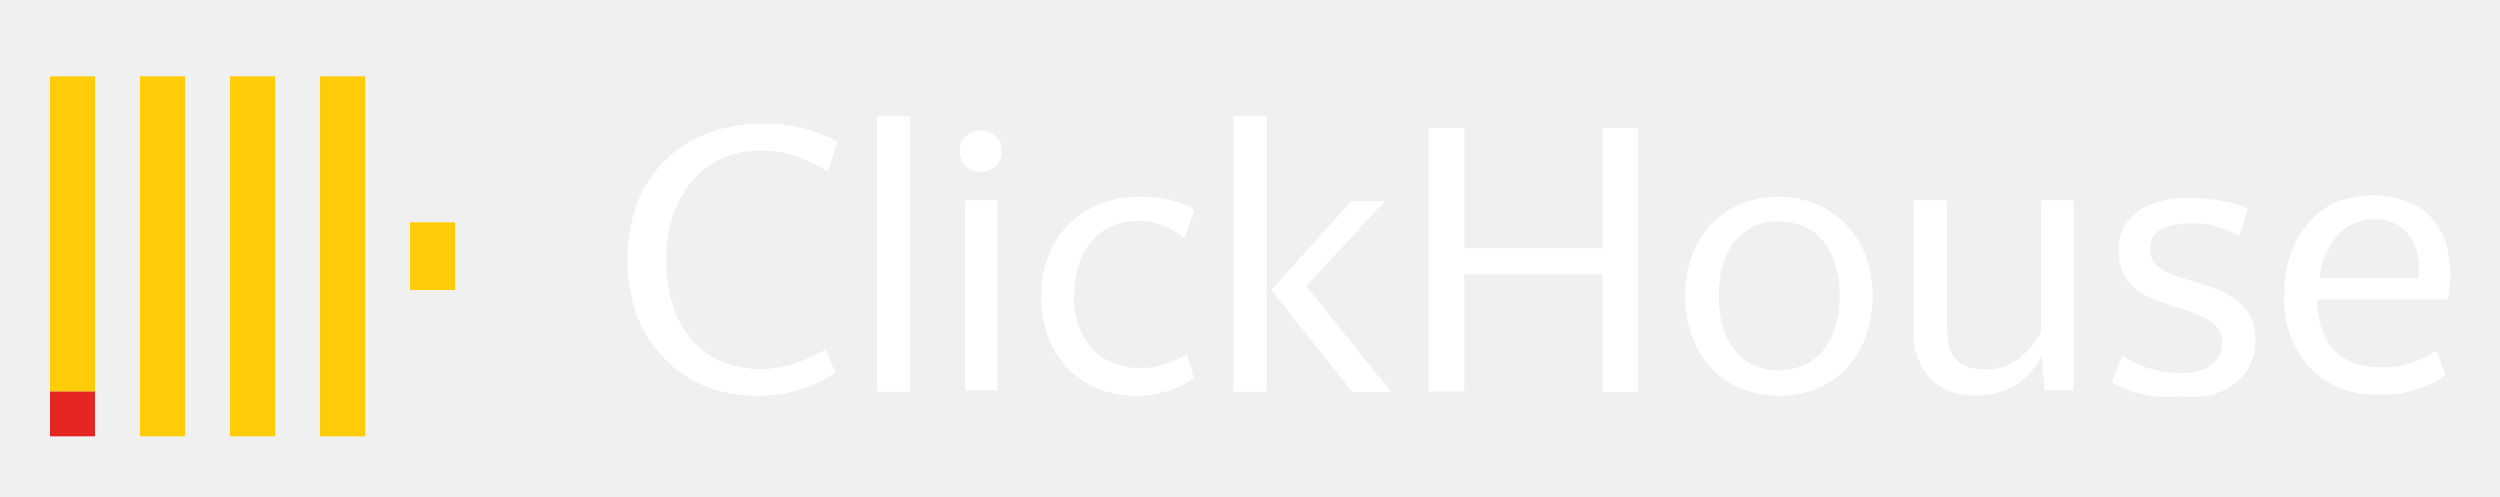
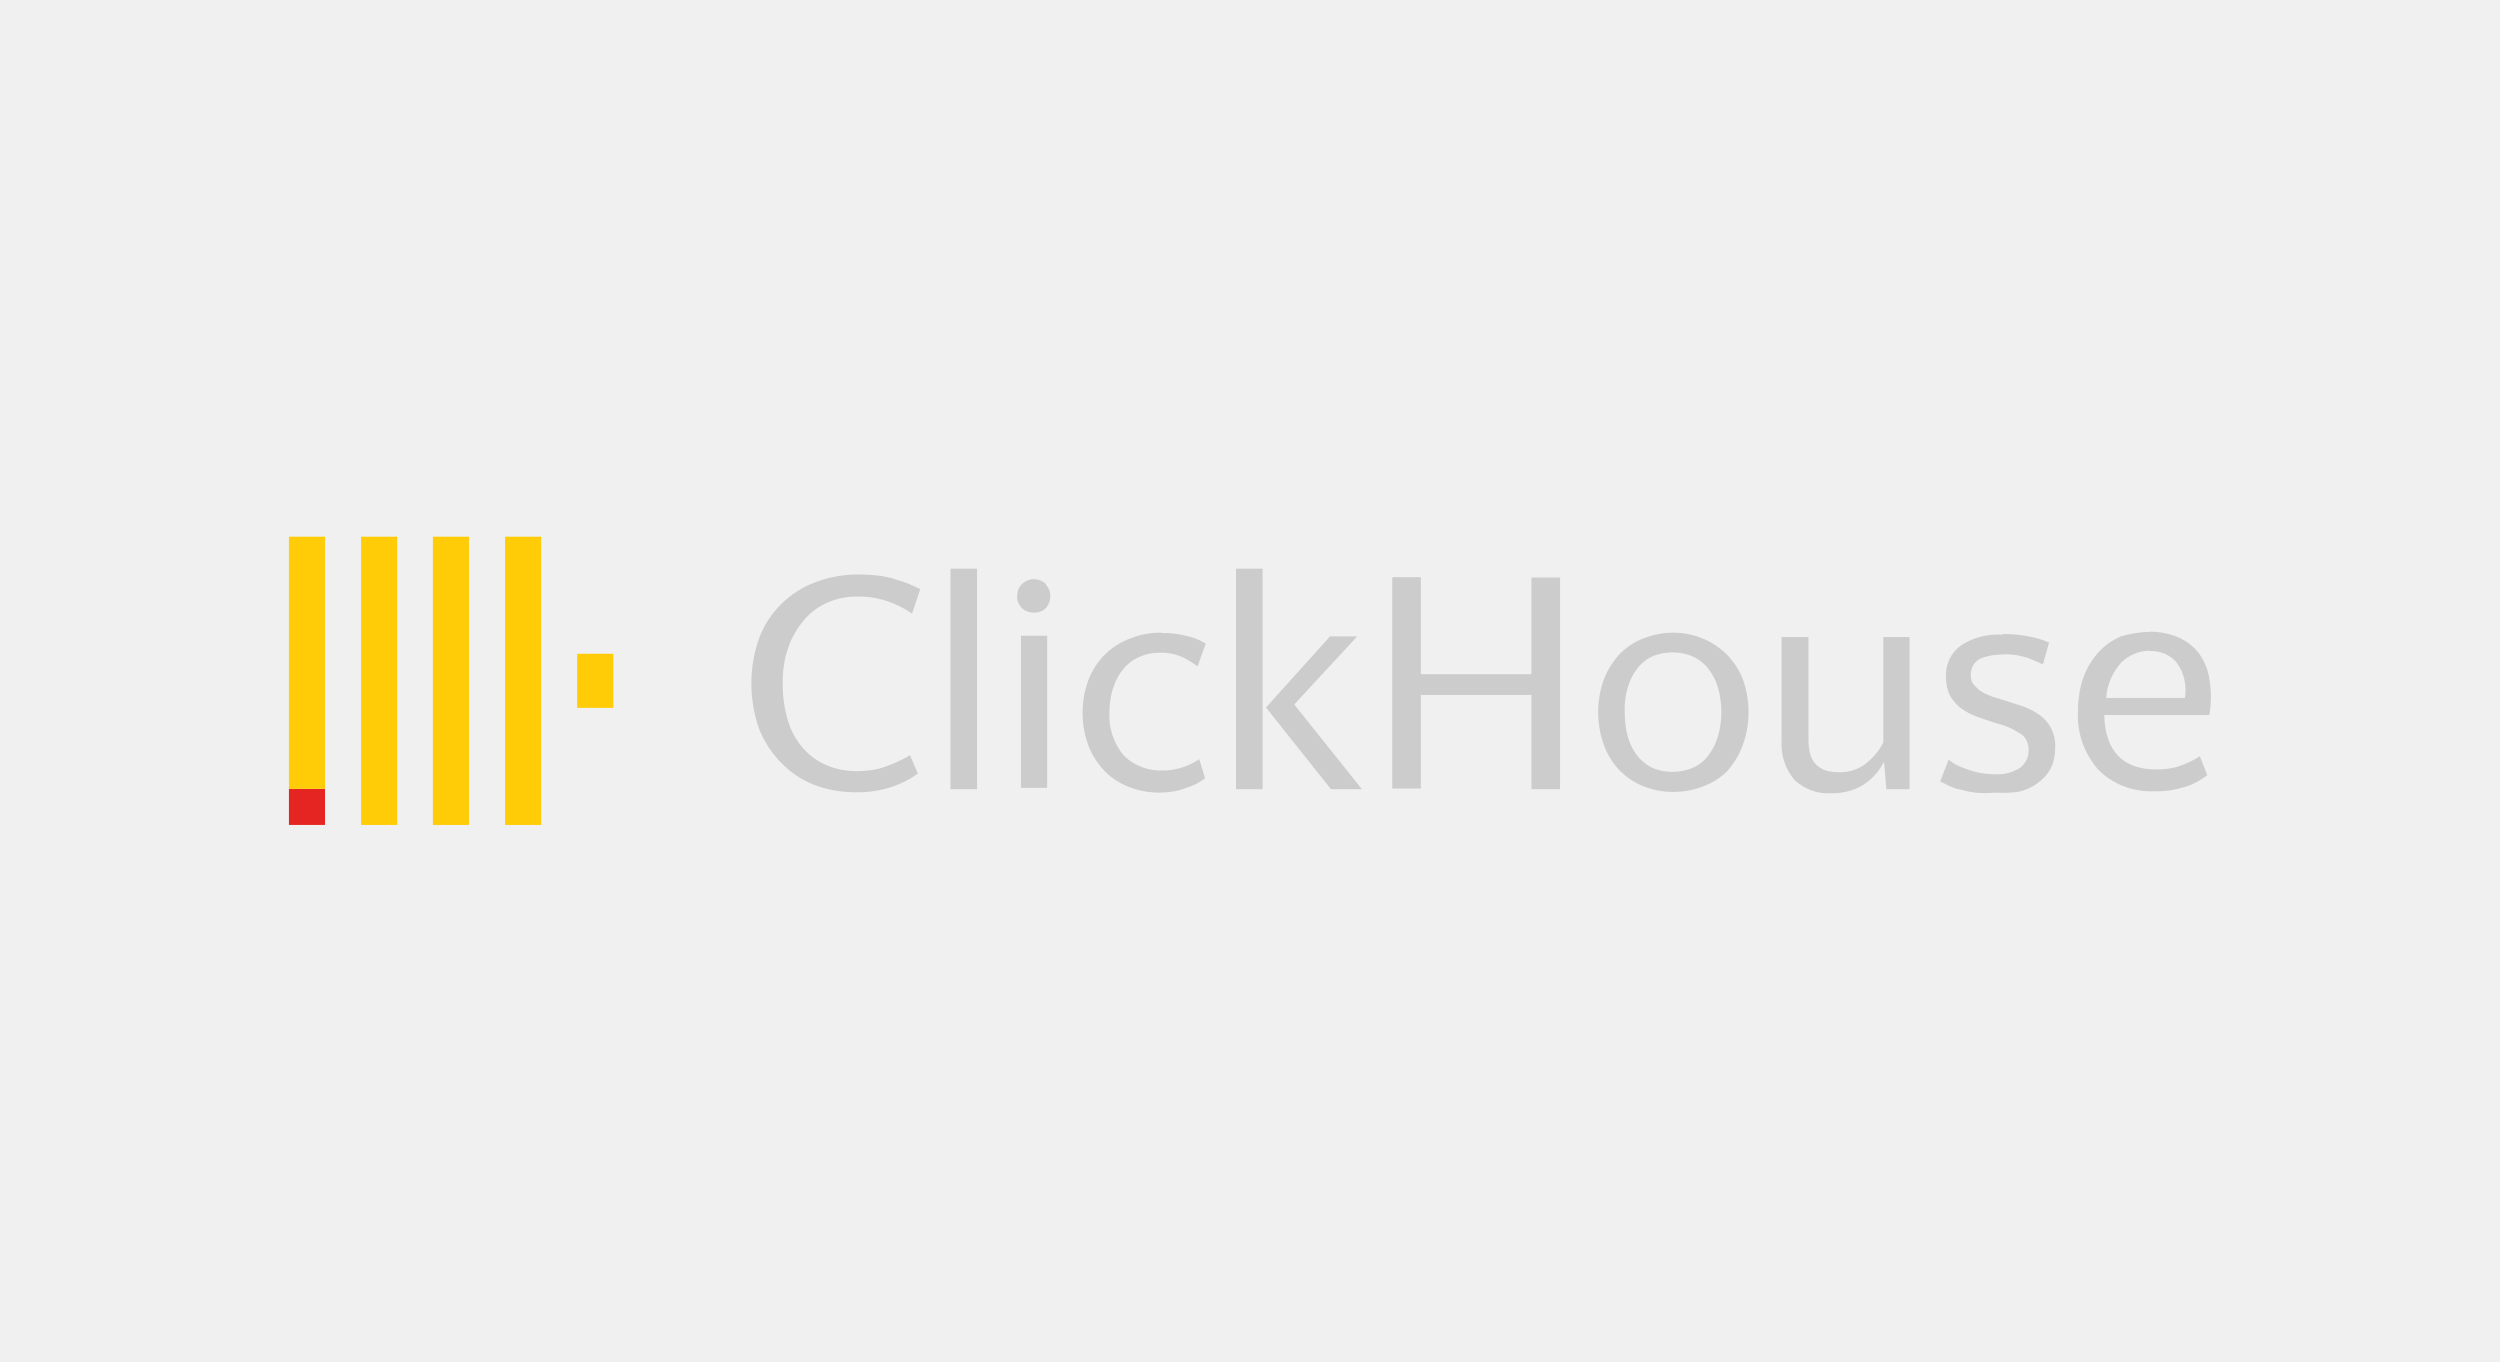
- <svg xmlns="http://www.w3.org/2000/svg" xmlns:xlink="http://www.w3.org/1999/xlink" version="1.1" id="Layer_1" x="0px" y="0px" viewBox="0 0 750 149" style="enable-background:new 0 0 750 149;" xml:space="preserve">
-   <style type="text/css">
- 	.st0{fill:#E52521;}
- 	.st1{fill:#FFCC07;}
- 	.st2{clip-path:url(#SVGID_00000126297622951634994760000012800953035539568059_);}
- 	.st3{fill:#FFFFFF;}
- </style>
-   <rect x="15" y="117.4" class="st0" width="13.5" height="13.5" />
-   <path class="st1" d="M109.5,130.9H96v-108h13.5V130.9z M82.5,130.9H69v-108h13.5V130.9z M136.5,87H123V66.7h13.5V87z M55.5,130.9H42  v-108h13.5V130.9z M28.5,117.4H15V22.9h13.5V117.4z" />
-   <g>
-     <defs>
-       <rect id="SVGID_1_" y="-298.1" width="750" height="750" />
-     </defs>
-     <clipPath id="SVGID_00000110439988091565489230000013170355820198107264_">
-       <use xlink:href="#SVGID_1_" style="overflow:visible;" />
+ <svg xmlns="http://www.w3.org/2000/svg" id="Layer_1" viewBox="0 0 73.46 40">
+   <defs>
+     <style>.cls-1{clip-path:url(#clippath);}.cls-2{fill:none;}.cls-2,.cls-3,.cls-4,.cls-5{stroke-width:0px;}.cls-6{clip-path:url(#clippath-2);}.cls-3{fill:#ccc;}.cls-4{fill:#e52521;}.cls-5{fill:#ffcc07;}</style>
+     <clipPath id="clippath">
+       <rect class="cls-2" x="-146.73" y="14.29" width="49.85" height="11.42" />
    </clipPath>
-     <g style="clip-path:url(#SVGID_00000110439988091565489230000013170355820198107264_);">
-       <path class="st3" d="M657,59.4c3.5,0,6.9,0.3,10.3,1c2.4,0.5,4.7,1.2,7,2.2l-2.3,8.1c-1.9-0.9-3.8-1.7-5.8-2.4    c-2.8-0.9-5.8-1.4-8.8-1.3c-3.1-0.1-6.2,0.4-9,1.7c-2.3,1.2-3.6,3.7-3.4,6.3c0,1.2,0.3,2.5,1.1,3.5c0.8,1,1.7,1.9,2.8,2.5    c1.3,0.8,2.7,1.4,4.1,1.9l5,1.5l6.7,2.2c2.1,0.8,4.1,1.8,6,3.2c3.9,2.8,6.1,7.4,5.9,12.2c0.1,2.8-0.5,5.7-1.9,8.2    c-1.2,2.2-3,4-5,5.4c-2.2,1.5-4.6,2.5-7.2,3.1c-2.8,0.4-5.7,0.4-8.5,0.2c-2.5,0.2-5,0.2-7.5,0c-1.9-0.2-3.7-0.6-5.5-1.1    c-1.4-0.3-2.9-0.8-4.2-1.4c-1.1-0.5-2.2-1.1-3.3-1.7l3.2-8.2c0.7,0.6,1.5,1.1,2.3,1.6c1.2,0.7,2.4,1.2,3.7,1.7    c1.6,0.6,3.3,1.1,5,1.5c2,0.4,4.1,0.6,6.2,0.6c3.4,0.2,6.7-0.6,9.5-2.4c2.1-1.6,3.3-4.1,3.2-6.8c0.1-2.2-0.9-4.4-2.7-5.8    c-2.8-1.9-5.9-3.3-9.2-4.1l-7.1-2.4c-2.2-0.8-4.2-1.8-6-3.1c-1.8-1.2-3.2-2.9-4.3-4.7c-1.2-2.2-1.7-4.7-1.7-7.2    c-0.3-4.7,1.8-9.2,5.7-12C646,60.4,651.5,59.1,657,59.4 M584.1,60.1v38.7c0,1.9,0.2,3.9,0.8,5.7c0.5,1.4,1.2,2.7,2.3,3.7    c1,0.9,2.2,1.6,3.5,2c1.4,0.4,2.8,0.6,4.3,0.6c3.8,0.2,7.5-0.9,10.5-3.1c2.8-2.2,5.2-5,6.8-8.2V60.1h9.8v57h-8.7l-0.9-10.3    c-1.7,3.5-4.3,6.4-7.5,8.5c-3.8,2.4-8.3,3.5-12.8,3.3c-4.8,0.2-9.6-1.6-13.1-4.9c-3.6-4.1-5.4-9.5-5-15V60.1L584.1,60.1    L584.1,60.1z M241.4,38.6c3.4,0.9,6.8,2.2,9.9,3.8l-3,9.2c-2.8-1.9-5.8-3.4-9-4.6c-3.8-1.3-7.8-1.9-11.8-1.8    c-7.4-0.1-14.6,3.1-19.4,8.6c-2.6,3-4.7,6.5-6,10.3c-1.6,4.5-2.3,9.3-2.2,14.1c-0.1,4.7,0.6,9.3,2.1,13.8    c1.2,3.7,3.1,7.2,5.7,10.2c2.4,2.7,5.4,4.9,8.8,6.3c3.6,1.5,7.5,2.2,11.4,2.2c3.6,0,7.1-0.5,10.5-1.6c3.2-1.1,6.4-2.6,9.3-4.3    l2.9,6.9c-2.8,2.1-5.9,3.7-9.3,4.8c-4.5,1.5-9.2,2.3-14,2.2c-5.3,0.1-10.6-0.9-15.6-2.8c-4.6-1.8-8.8-4.6-12.2-8.2    c-3.6-3.6-6.4-7.9-8.3-12.6c-4-11.1-4-23.2,0-34.3c3.7-9.7,11.5-17.3,21.3-20.9c5.1-1.9,10.5-2.8,16-2.8    C232.9,37,237.2,37.5,241.4,38.6 M342,59c3.1,0,6.3,0.3,9.4,1.1c2.5,0.5,4.8,1.5,7,2.8l-3.1,8.5c-2-1.5-4.2-2.8-6.5-3.8    c-2.4-0.9-5-1.4-7.6-1.3c-2.5,0-5,0.4-7.3,1.4c-2.3,0.9-4.4,2.4-6,4.2c-1.8,2-3.2,4.4-4,6.9c-1.1,3.1-1.6,6.4-1.6,9.8    c-0.4,5.9,1.6,11.8,5.5,16.3c4,3.8,9.3,5.7,14.8,5.5c4.8-0.1,9.4-1.6,13.4-4.2l2.2,7.2c-2.2,1.6-4.7,2.9-7.4,3.7    c-3.1,1.1-6.3,1.6-9.6,1.7c-3.9,0-7.7-0.7-11.3-2c-3.5-1.3-6.6-3.3-9.2-5.9c-2.6-2.7-4.7-5.9-6.1-9.4c-3-8.1-3-17,0-25.1    c1.4-3.5,3.5-6.7,6.3-9.4c2.8-2.7,6-4.7,9.7-6C334.1,59.6,338,59,342,59 M533.5,59c3.7,0,7.4,0.7,10.8,2c3.4,1.3,6.4,3.3,9,5.8    c2.7,2.7,4.8,5.8,6.2,9.3c3.1,8.2,3.1,17.2,0,25.4c-1.3,3.5-3.3,6.7-5.8,9.4c-2.6,2.5-5.6,4.5-9,5.8c-3.6,1.4-7.4,2.1-11.2,2    c-3.7,0-7.3-0.7-10.8-2c-3.4-1.3-6.4-3.3-8.9-5.8c-2.6-2.7-4.7-5.9-6-9.4c-3-8.2-3-17.2,0-25.4c1.4-3.5,3.4-6.6,6-9.3    c2.5-2.5,5.6-4.5,8.9-5.8C526.1,59.7,529.8,59,533.5,59 M712,58.6c3.6,0,7.2,0.7,10.6,2c3.1,1.3,5.8,3.3,7.8,5.9    c2.2,2.9,3.6,6.2,4.1,9.8c0.8,4.5,0.8,9.1,0,13.5h-39.4c0.4,13.6,7,20.4,19.6,20.4c3,0.1,6.1-0.4,8.9-1.4c2.6-0.9,5-2.1,7.3-3.6    l2.8,7.2c-2.5,1.9-5.3,3.4-8.3,4.3c-3.7,1.2-7.5,1.8-11.3,1.7c-8,0.4-15.8-2.5-21.3-8.2c-5.3-6.1-8-14.1-7.5-22.1    c-0.1-4.2,0.6-8.5,2.1-12.5c1.3-3.5,3.2-6.7,5.7-9.4c2.3-2.5,5.1-4.5,8.3-5.9C704.8,59.3,708.4,58.6,712,58.6 M273,117.5h-9.9    V34.9h9.9V117.5L273,117.5z M380,117.5h-10V34.9h10V117.5L380,117.5z M415.6,60.2l-23.7,25.6l25.4,31.8h-11.6l-24.3-30.6l24-26.7    H415.6L415.6,60.2z M439.3,38.3v36.2h41.4V38.3h10.7v79.3h-10.7V82.3h-41.4v35.1h-10.7V38.3L439.3,38.3L439.3,38.3z M299.3,117.1    h-9.8v-57h9.8V117.1z M533.5,66.4c-2.3,0-4.5,0.4-6.6,1.2c-2.2,0.8-4.1,2.2-5.7,3.9c-1.8,2-3.2,4.4-4,6.9    c-1.1,3.3-1.6,6.8-1.5,10.3c-0.1,3.5,0.4,7,1.5,10.3c0.8,2.6,2.2,5,4,7c1.6,1.7,3.5,3.1,5.7,3.9c2.1,0.8,4.3,1.2,6.6,1.2    c2.3,0,4.6-0.4,6.8-1.2c2.2-0.8,4.3-2.2,5.9-3.9c1.8-2,3.2-4.4,4.1-7c1.1-3.3,1.7-6.8,1.6-10.3c0.1-3.5-0.5-7-1.6-10.3    c-0.9-2.6-2.3-4.9-4.1-6.9c-1.6-1.8-3.6-3.1-5.9-3.9C538.1,66.8,535.8,66.4,533.5,66.4 M712.3,65.8c-4,0-7.9,1.6-10.7,4.4    c-3.3,3.7-5.3,8.3-5.6,13.2h29.5c0.8-4.7-0.3-9.4-3.1-13.3C720,67.2,716.2,65.6,712.3,65.8 M298.8,41c1.2,1.2,1.8,2.8,1.7,4.5    c0,1.6-0.6,3.2-1.7,4.3c-1.2,1.1-2.8,1.8-4.5,1.7c-1.7,0.1-3.3-0.5-4.5-1.6c-1.2-1.2-1.9-2.8-1.8-4.4c-0.1-1.7,0.5-3.3,1.6-4.5    C292.2,38.5,296.2,38.5,298.8,41" />
-     </g>
+     <clipPath id="clippath-2">
+       <rect class="cls-2" x="7.31" y="-9.42" width="58.84" height="58.84" />
+     </clipPath>
+   </defs>
+   <g class="cls-1">
+     <rect class="cls-2" x="-959.37" y="-463.02" width="1512.71" height="786.61" />
+   </g>
+   <rect class="cls-4" x="8.49" y="23.18" width="1.06" height="1.06" />
+   <path class="cls-5" d="m15.9,24.24h-1.06v-8.47h1.06v8.47Zm-2.12,0h-1.06v-8.47h1.06v8.47Zm4.24-3.44h-1.06v-1.59h1.06v1.59Zm-6.35,3.44h-1.06v-8.47h1.06v8.47Zm-2.12-1.06h-1.06v-7.41h1.06v7.41Z" />
+   <g class="cls-6">
+     <path class="cls-3" d="m58.85,18.63c.27,0,.54.02.81.08.19.04.37.09.55.17l-.18.64c-.15-.07-.3-.13-.45-.19-.22-.07-.45-.11-.69-.1-.24,0-.49.03-.71.13-.18.09-.28.29-.27.49,0,.09.02.2.09.27s.13.15.22.2c.1.06.21.11.32.15l.39.12.53.17c.16.06.32.14.47.25.31.22.48.58.46.96,0,.22-.04.45-.15.64-.09.17-.24.31-.39.42-.17.12-.36.2-.56.24-.22.03-.45.03-.67.02-.2.02-.39.02-.59,0-.15-.02-.29-.05-.43-.09-.11-.02-.23-.06-.33-.11-.09-.04-.17-.09-.26-.13l.25-.64c.05.05.12.09.18.13.09.05.19.09.29.13.13.05.26.09.39.12.16.03.32.05.49.05.27.02.53-.05.75-.19.16-.13.26-.32.25-.53,0-.17-.07-.35-.21-.45-.22-.15-.46-.26-.72-.32l-.56-.19c-.17-.06-.33-.14-.47-.24-.14-.09-.25-.23-.34-.37-.09-.17-.13-.37-.13-.56-.02-.37.14-.72.45-.94.37-.24.8-.34,1.23-.31m-5.72.05v3.04c0,.15.02.31.06.45.04.11.09.21.18.29.08.07.17.13.27.16.11.03.22.05.34.05.3.02.59-.07.82-.24.22-.17.41-.39.53-.64v-3.09h.77v4.47h-.68l-.07-.81c-.13.27-.34.5-.59.67-.3.19-.65.27-1,.26-.38.02-.75-.13-1.03-.38-.28-.32-.42-.75-.39-1.18v-3.03h.78Zm-26.88-1.69c.27.07.53.17.78.3l-.24.72c-.22-.15-.45-.27-.71-.36-.3-.1-.61-.15-.93-.14-.58,0-1.15.24-1.52.67-.2.24-.37.51-.47.81-.13.35-.18.73-.17,1.11,0,.37.05.73.16,1.08.09.29.24.56.45.8.19.21.42.38.69.49.28.12.59.17.89.17.28,0,.56-.04.82-.13.25-.09.5-.2.73-.34l.23.54c-.22.16-.46.29-.73.38-.35.12-.72.18-1.1.17-.42,0-.83-.07-1.22-.22-.36-.14-.69-.36-.96-.64-.28-.28-.5-.62-.65-.99-.31-.87-.31-1.82,0-2.69.29-.76.9-1.36,1.67-1.64.4-.15.82-.22,1.26-.22.35,0,.68.03,1.01.12m7.89,1.6c.24,0,.49.02.74.09.2.04.38.12.55.22l-.24.67c-.16-.12-.33-.22-.51-.3-.19-.07-.39-.11-.6-.1-.2,0-.39.03-.57.11-.18.07-.35.19-.47.33-.14.16-.25.35-.31.54-.09.24-.13.5-.13.77-.03.46.13.93.43,1.28.31.3.73.45,1.16.43.38,0,.74-.13,1.05-.33l.17.56c-.17.13-.37.23-.58.29-.24.09-.49.13-.75.13-.31,0-.6-.05-.89-.16-.27-.1-.52-.26-.72-.46-.2-.21-.37-.46-.48-.74-.24-.64-.24-1.33,0-1.97.11-.27.27-.53.49-.74.22-.21.47-.37.76-.47.27-.11.58-.16.89-.16m15.02,0c.29,0,.58.05.85.16.27.1.5.26.71.45.21.21.38.45.49.73.24.64.24,1.35,0,1.99-.1.27-.26.53-.45.74-.2.2-.44.35-.71.45-.28.11-.58.16-.88.16-.29,0-.57-.05-.85-.16-.27-.1-.5-.26-.7-.45-.2-.21-.37-.46-.47-.74-.24-.64-.24-1.35,0-1.99.11-.27.27-.52.47-.73.2-.2.44-.35.7-.45.27-.1.56-.16.85-.16m14-.03c.28,0,.56.05.83.16.24.1.45.26.61.46.17.23.28.49.32.77.06.35.06.71,0,1.06h-3.09c.03,1.07.55,1.6,1.54,1.6.24,0,.48-.03.7-.11.2-.07.39-.16.57-.28l.22.56c-.2.15-.42.27-.65.34-.29.09-.59.14-.89.13-.63.03-1.24-.2-1.67-.64-.42-.48-.63-1.11-.59-1.73,0-.33.05-.67.16-.98.1-.27.25-.53.45-.74.18-.2.4-.35.65-.46.27-.08.55-.13.83-.13m-34.44,4.62h-.78v-6.48h.78v6.48h0Zm8.39,0h-.78v-6.48h.78v6.48h0Zm2.79-4.5l-1.86,2.01,1.99,2.49h-.91l-1.91-2.4,1.88-2.09h.8Zm1.86-1.72v2.84h3.25v-2.84h.84v6.22h-.84v-2.77h-3.25v2.75h-.84v-6.21h.84Zm-10.98,6.18h-.77v-4.47h.77v4.47Zm18.37-3.98c-.18,0-.35.03-.52.09-.17.06-.32.17-.45.31-.14.16-.25.35-.31.54-.09.26-.13.53-.12.81,0,.27.03.55.12.81.06.2.17.39.31.55.13.13.27.24.45.31.16.06.34.09.52.09s.36-.03.53-.09c.17-.06.34-.17.46-.31.14-.16.25-.35.32-.55.09-.26.13-.53.13-.81,0-.27-.04-.55-.13-.81-.07-.2-.18-.38-.32-.54-.13-.14-.28-.24-.46-.31-.17-.06-.35-.09-.53-.09m14.03-.05c-.31,0-.62.13-.84.35-.26.29-.42.65-.44,1.04h2.31c.06-.37-.02-.74-.24-1.04-.19-.23-.49-.35-.79-.34m-32.44-1.95c.09.09.14.22.13.35,0,.13-.05.25-.13.34-.09.09-.22.14-.35.13-.13,0-.26-.04-.35-.13-.09-.09-.15-.22-.14-.35,0-.13.04-.26.13-.35.2-.2.52-.2.72,0" />
  </g>
</svg>
